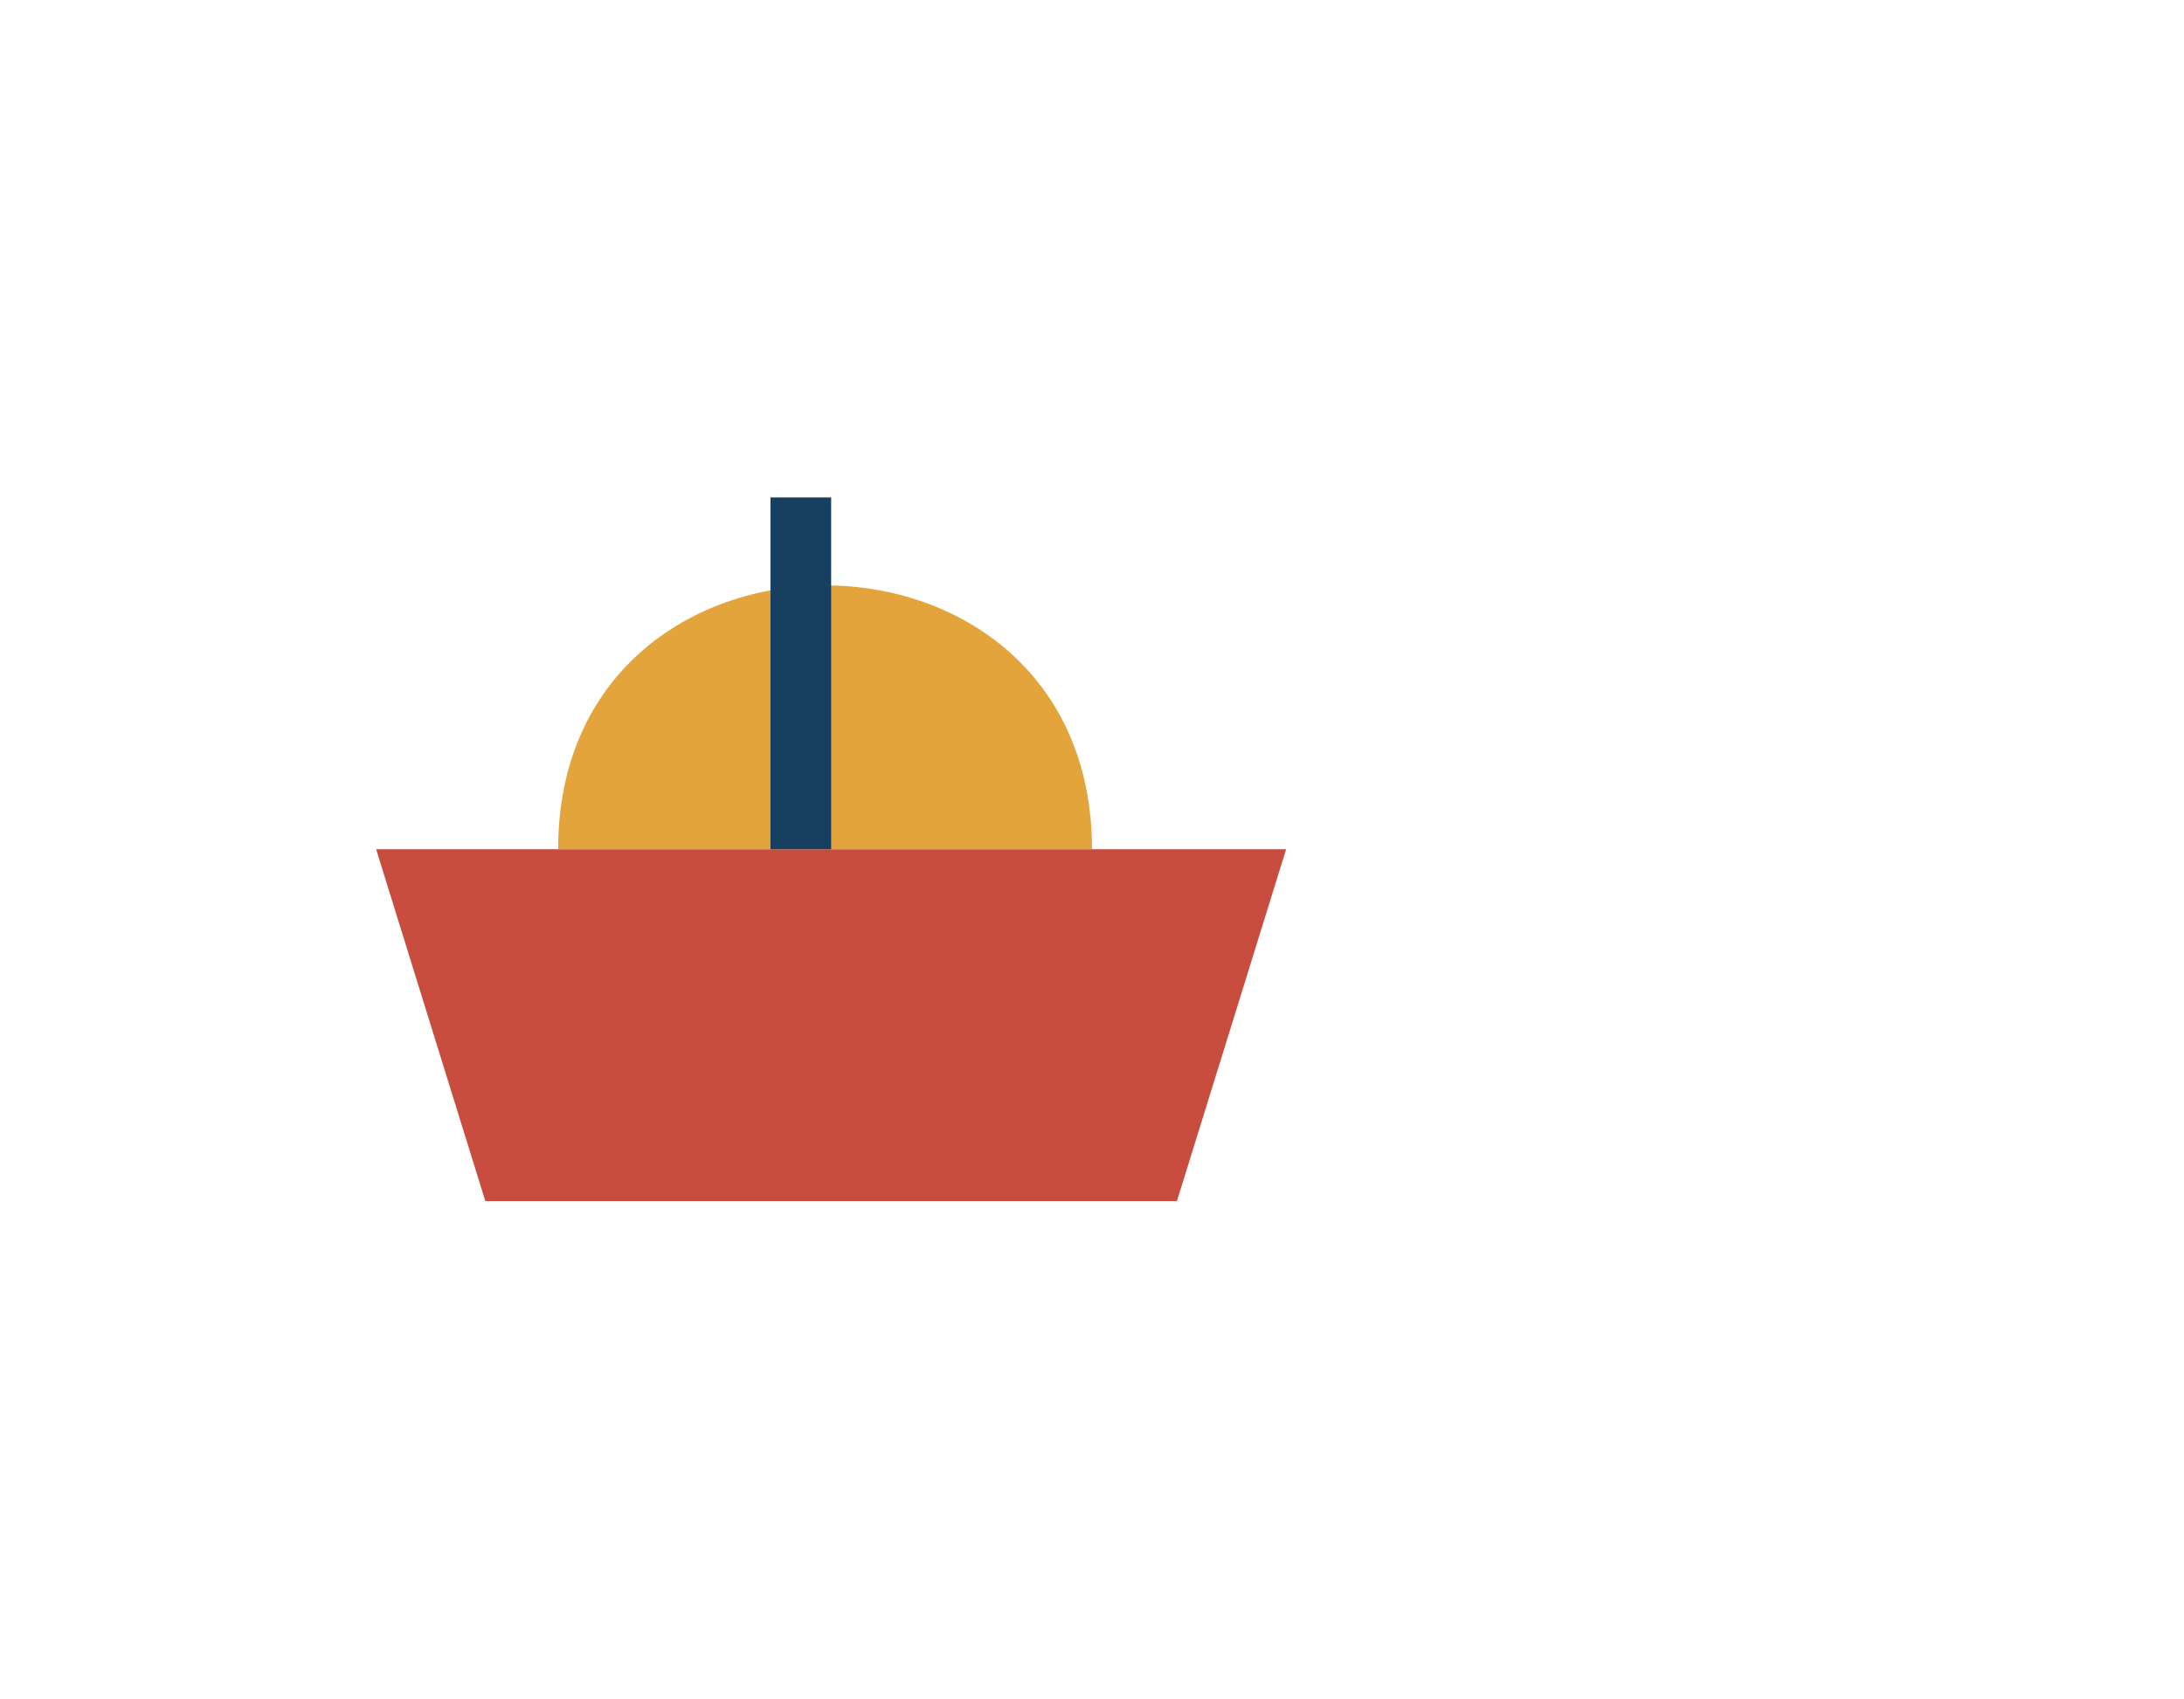
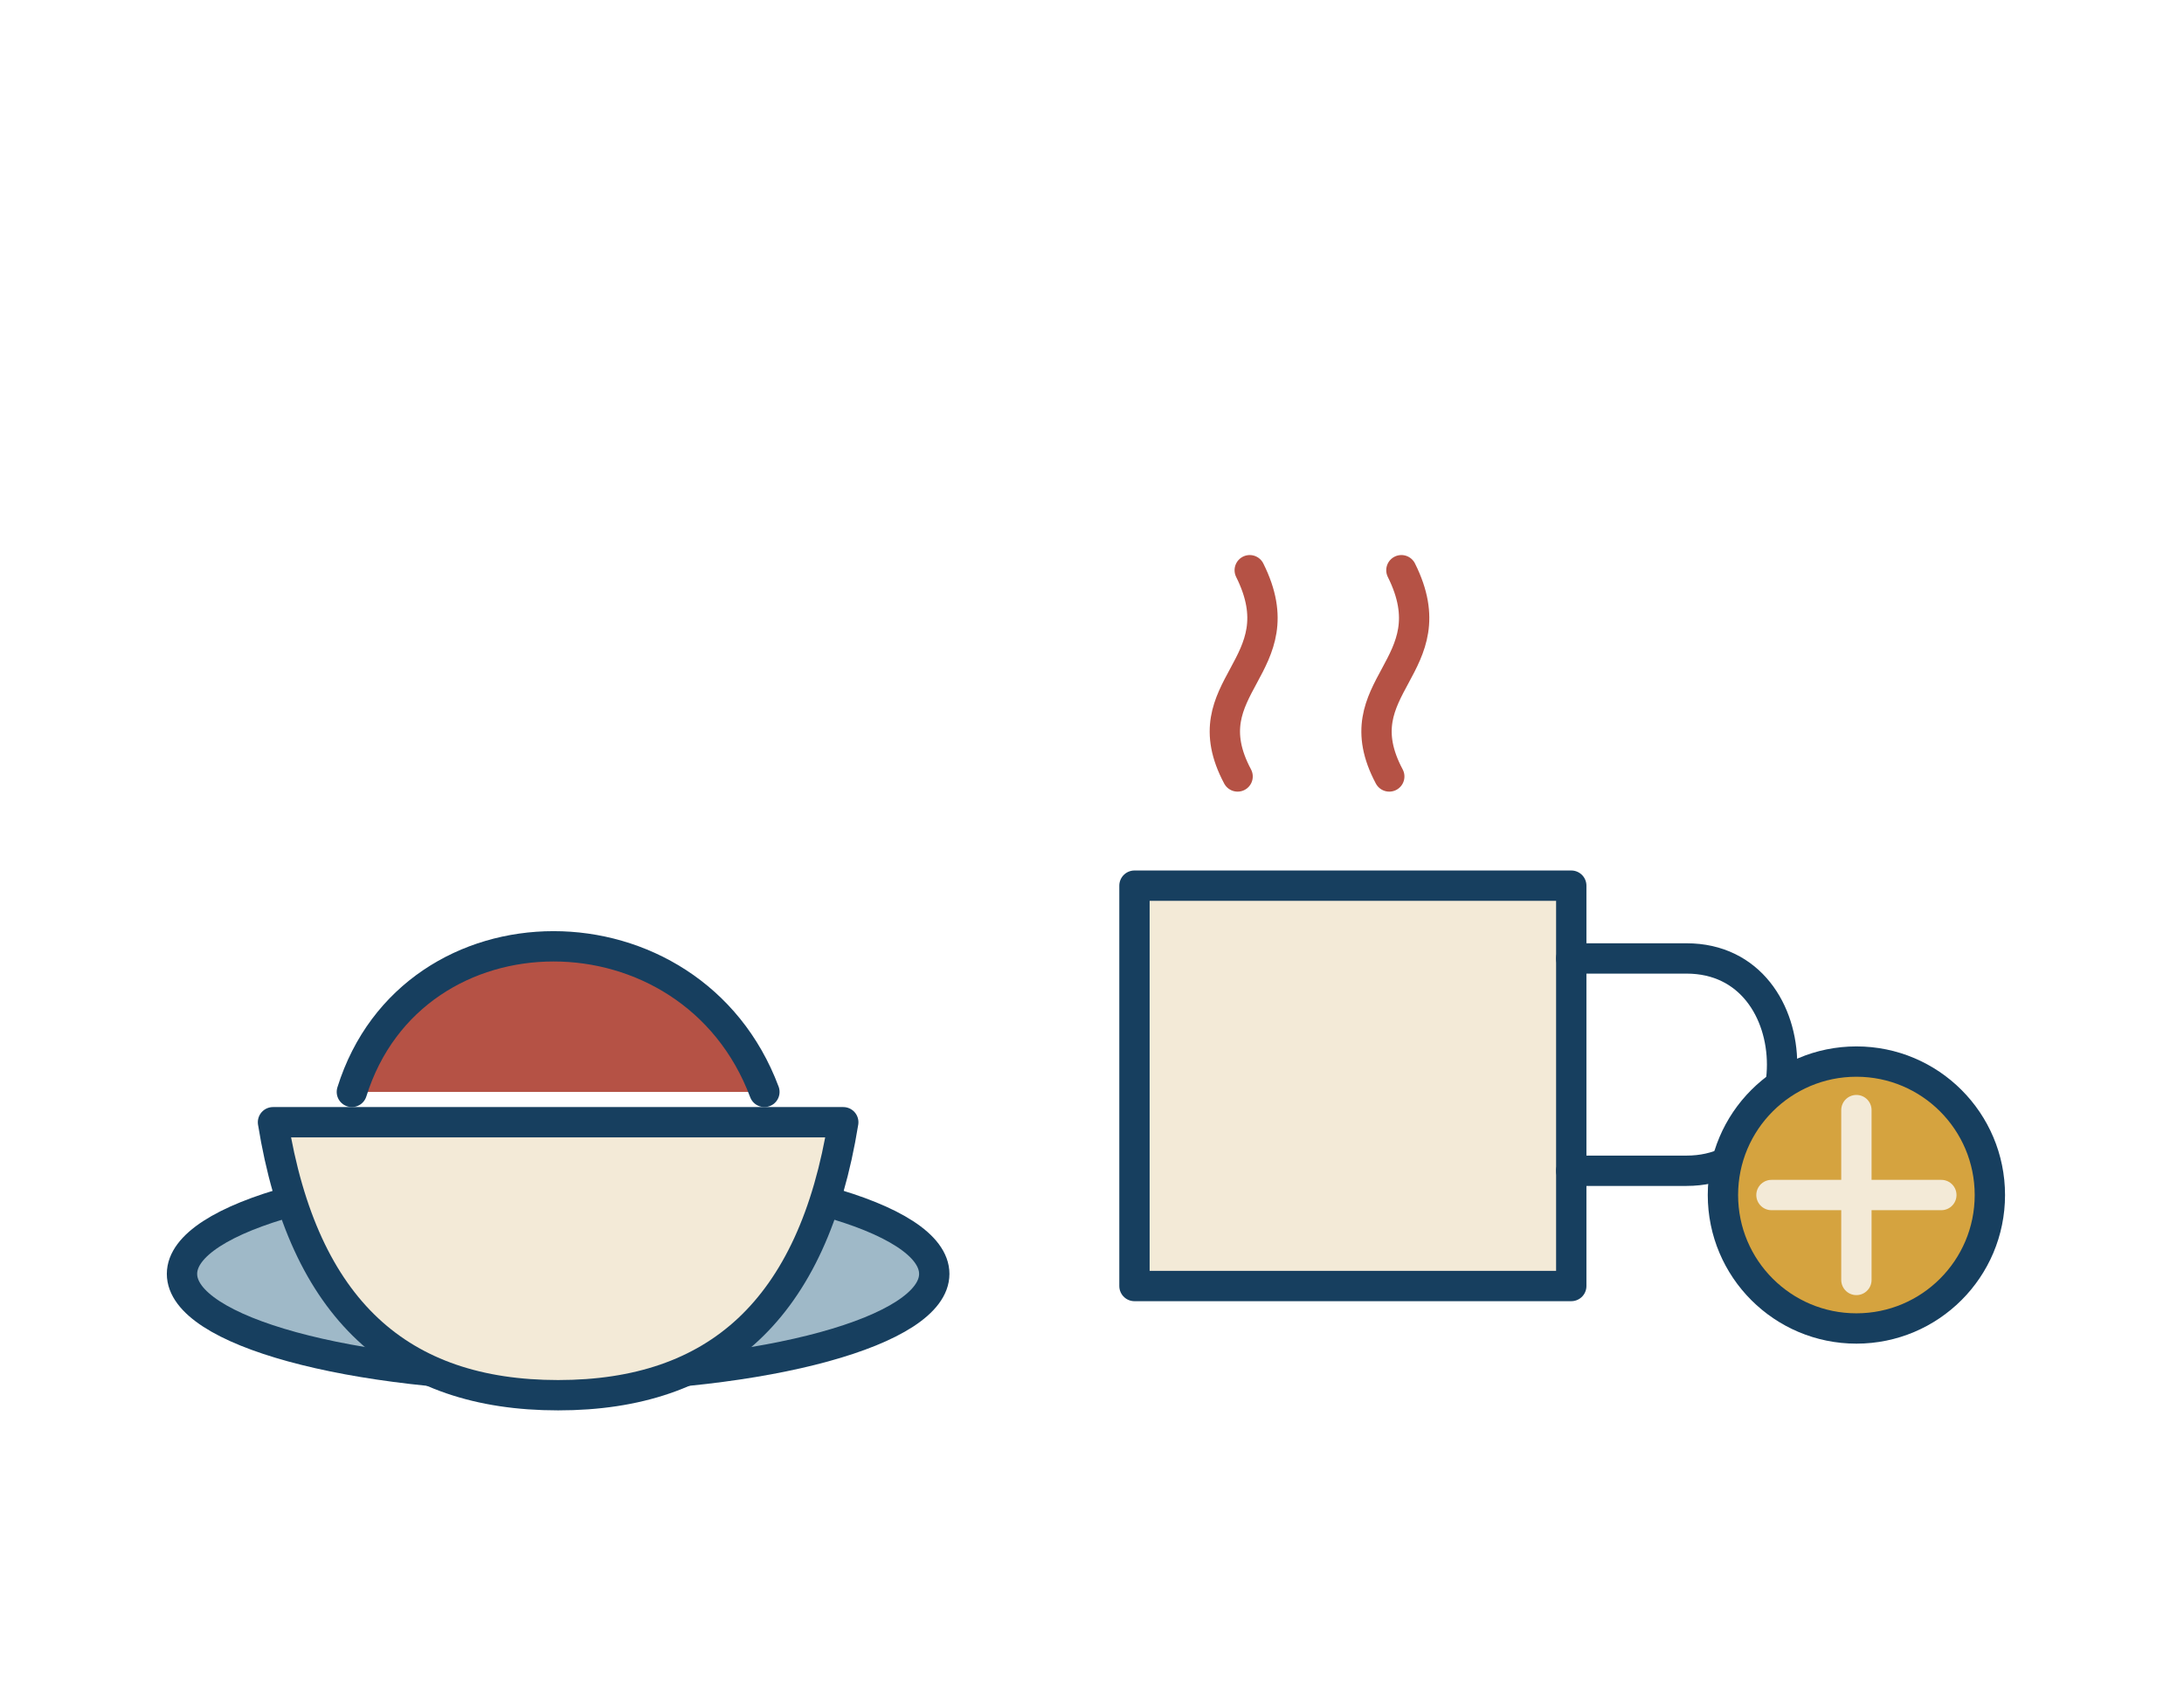
- <svg xmlns="http://www.w3.org/2000/svg" width="360" height="280" viewBox="20 270 340 280">
-   <path d="M72 410h150l-18 58H90z" fill="#c84d3f" />
-   <path d="M102 410c0-58 88-58 88 0" fill="#e2a43b" />
-   <path d="M142 352v58" stroke="#173f5f" stroke-width="10" />
+ <svg xmlns="http://www.w3.org/2000/svg" width="360" height="280" viewBox="0 0 360 280">
+   <g stroke="#173f5f" stroke-width="5" stroke-linecap="round" stroke-linejoin="round">
+     <ellipse cx="92" cy="210" rx="62" ry="17" fill="#9fb9c8" />
+     <path d="M45 185h94c-5 31-21 45-47 45s-42-14-47-45z" fill="#f3ead7" />
+     <path d="M58 180c10-32 56-32 68 0" fill="#b55245" />
+     <path d="M187 146h72v66h-72z" fill="#f3ead7" />
+     <path d="M259 158h19c21 0 21 35 0 35h-19" fill="none" />
+     <path d="M204 128c-8-15 10-18 2-34M229 128c-8-15 10-18 2-34" fill="none" stroke="#b55245" />
+     <circle cx="306" cy="197" r="22" fill="#d5a33f" />
+     <path d="M292 197h28M306 183v28" stroke="#f3ead7" />
+   </g>
</svg>
